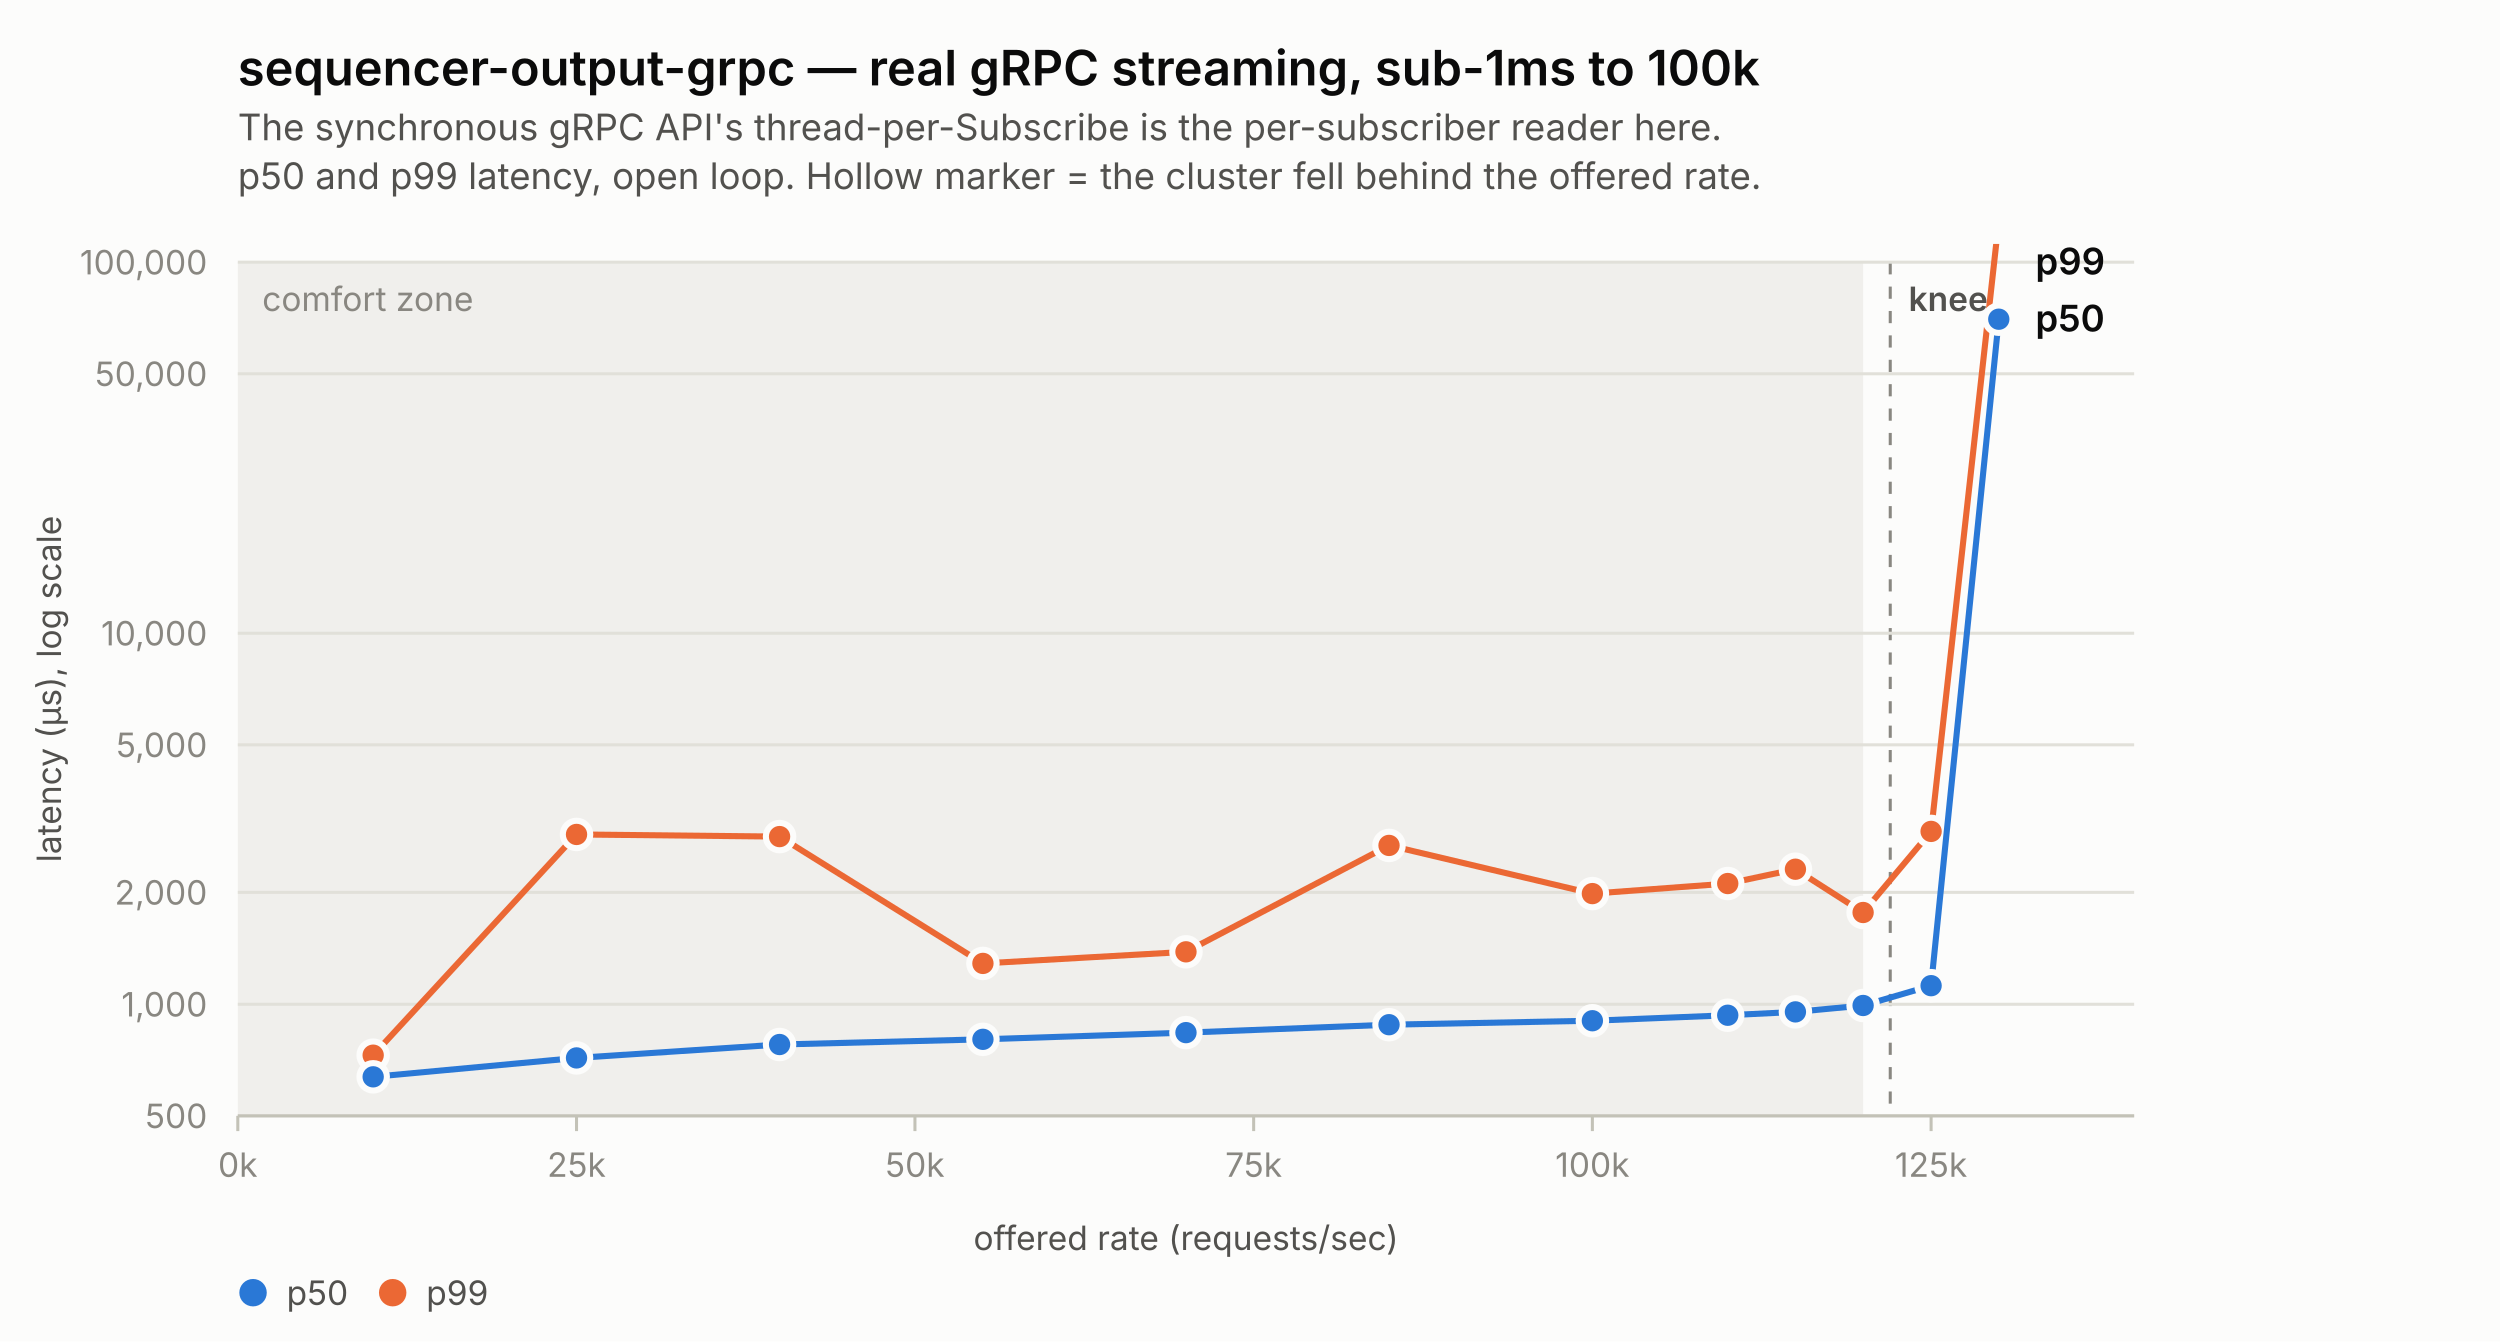
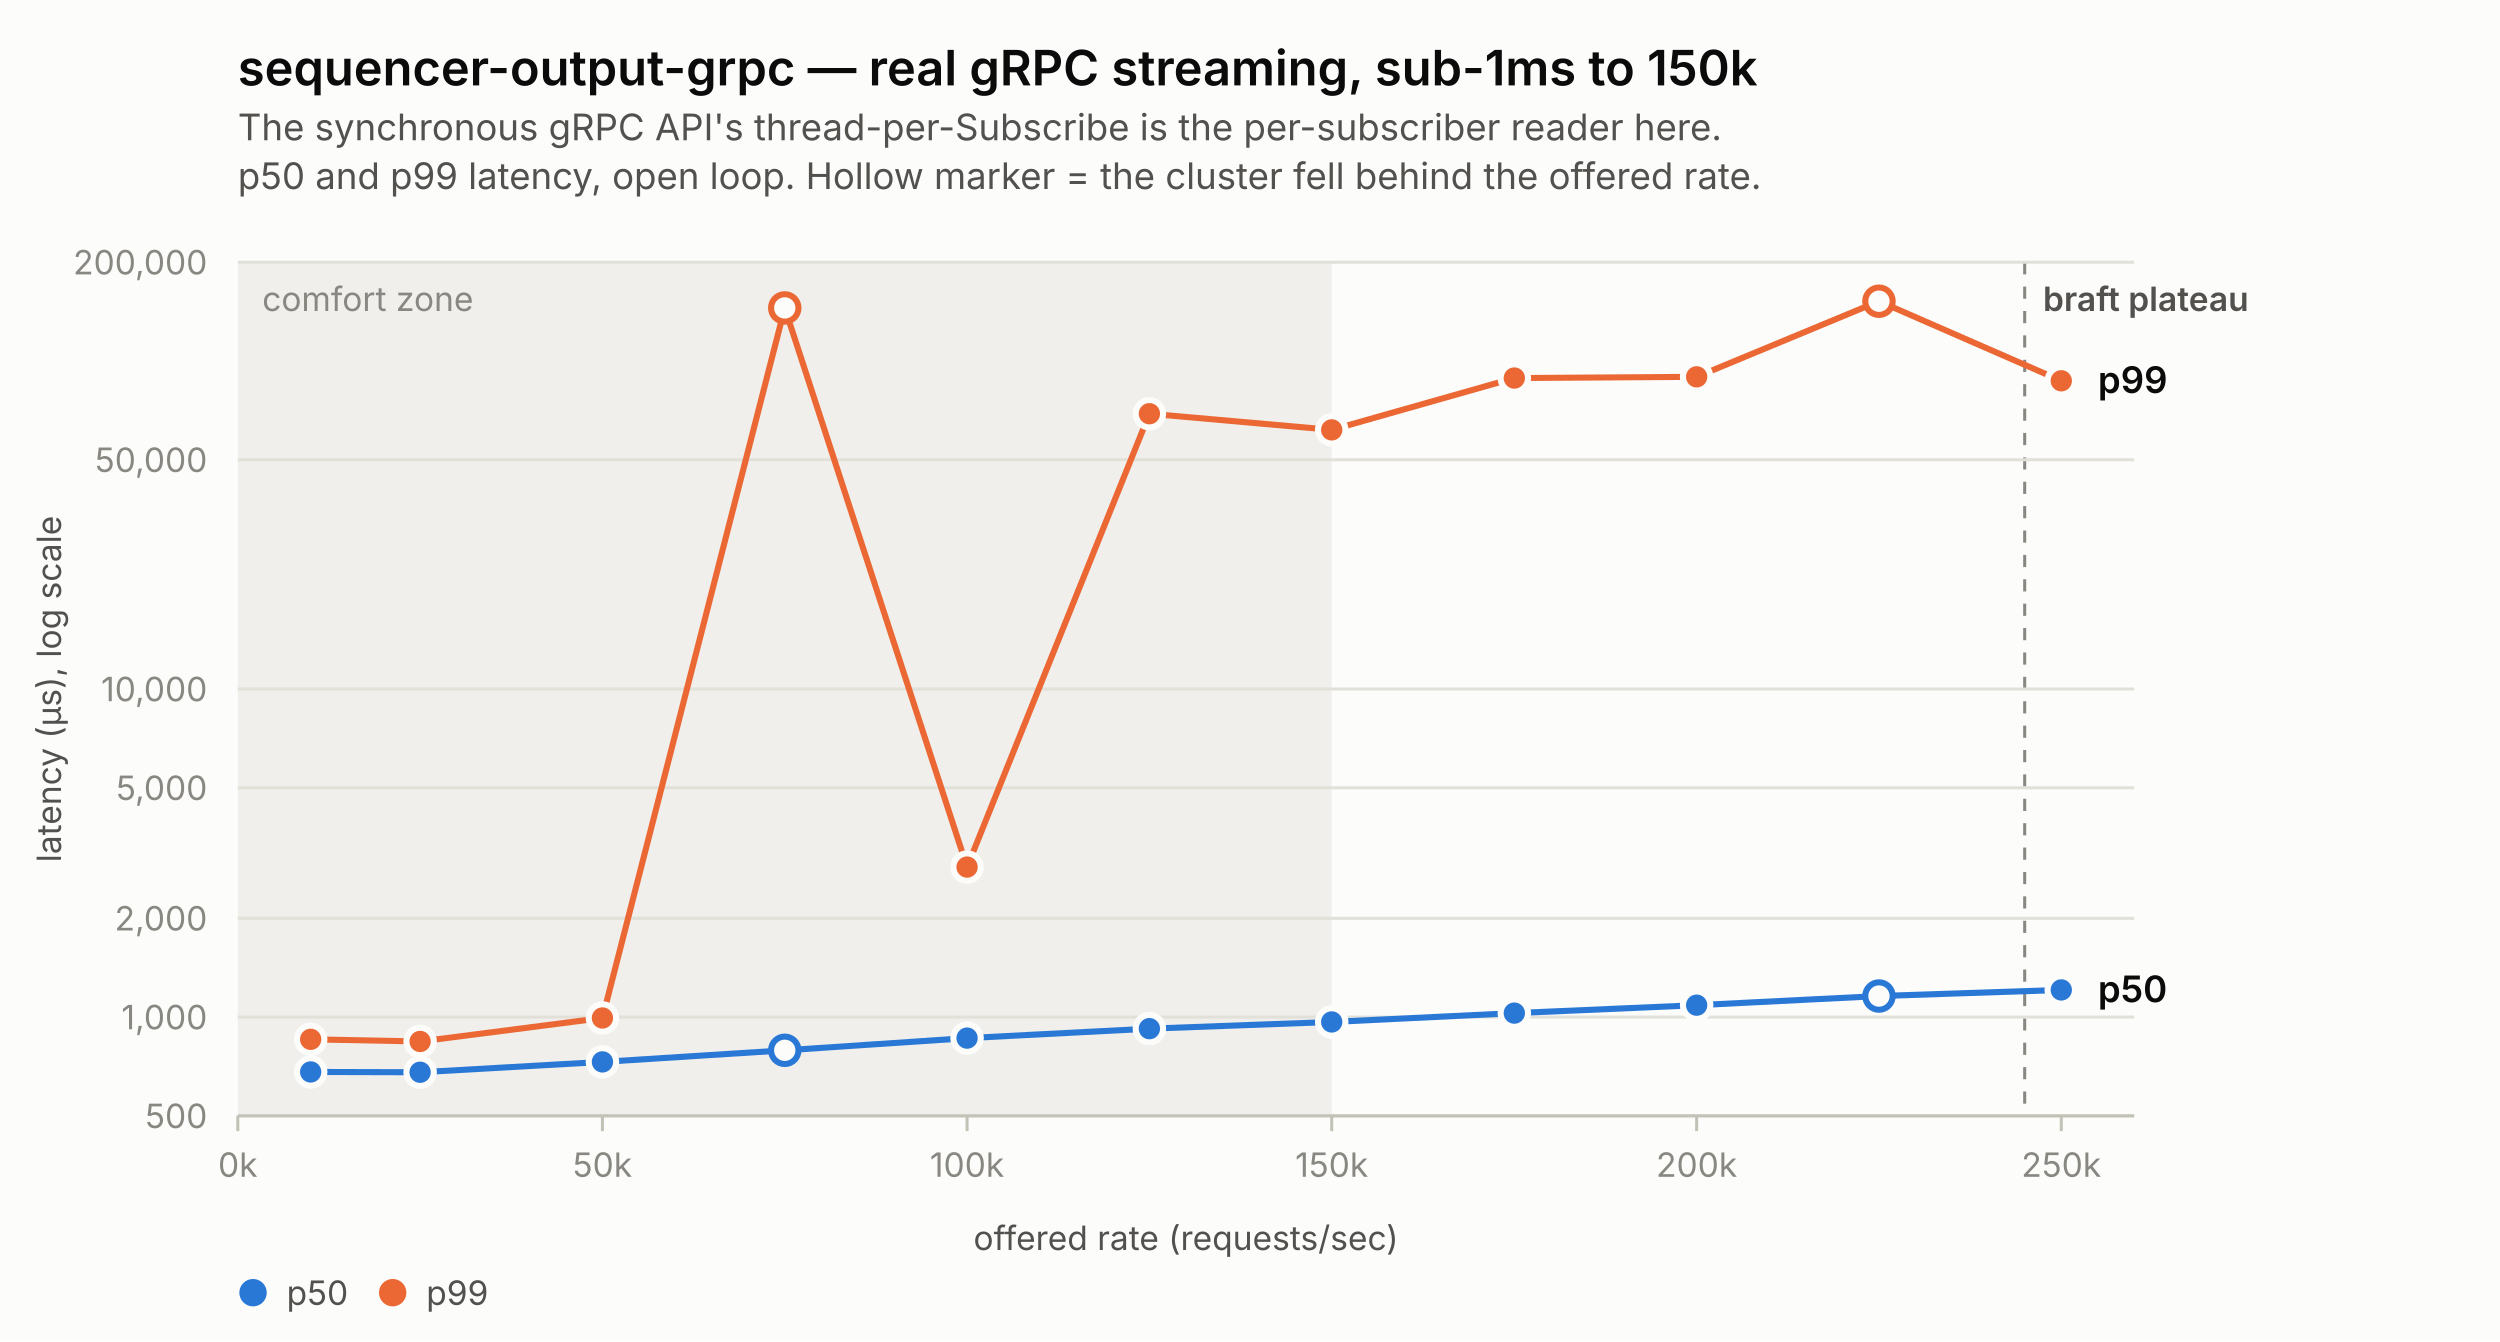
- <svg xmlns="http://www.w3.org/2000/svg" width="820" height="440" viewBox="0 0 820 440" font-family="system-ui,-apple-system,&quot;Segoe UI&quot;,sans-serif" role="img" aria-label="sequencer-output-grpc — real gRPC streaming, sub-1ms to 100k">
+ <svg xmlns="http://www.w3.org/2000/svg" width="820" height="440" viewBox="0 0 820 440" font-family="system-ui,-apple-system,&quot;Segoe UI&quot;,sans-serif" role="img" aria-label="sequencer-output-grpc — real gRPC streaming, sub-1ms to 150k">
  <rect width="820" height="440" fill="#fcfcfb" />
-   <text x="78" y="28" font-size="16" font-weight="600" fill="#0b0b0b">sequencer-output-grpc — real gRPC streaming, sub-1ms to 100k</text>
+   <text x="78" y="28" font-size="16" font-weight="600" fill="#0b0b0b">sequencer-output-grpc — real gRPC streaming, sub-1ms to 150k</text>
  <text x="78" y="46" font-size="12" fill="#52514e">The synchronous gRPC API's thread-per-Subscribe is the per-subscriber reader here.</text>
  <text x="78" y="62" font-size="12" fill="#52514e">p50 and p99 latency, open loop. Hollow marker = the cluster fell behind the offered rate.</text>
-   <rect x="78" y="86" width="533.1" height="280" fill="#f0efec" />
+   <rect x="78" y="86" width="358.8" height="280" fill="#f0efec" />
  <text x="86" y="102" font-size="11" fill="#898781">comfort zone</text>
-   <line x1="620.0" y1="86" x2="620.0" y2="366" stroke="#898781" stroke-width="1" stroke-dasharray="4 4" />
-   <text x="626.0" y="102" font-size="11" font-weight="600" fill="#52514e">knee</text>
+   <line x1="664.1" y1="86" x2="664.1" y2="366" stroke="#898781" stroke-width="1" stroke-dasharray="4 4" />
+   <text x="670.1" y="102" font-size="11" font-weight="600" fill="#52514e">braft plateau</text>
  <line x1="78" y1="366.0" x2="700" y2="366.0" stroke="#e1e0d9" stroke-width="1" />
  <text x="68" y="370.0" font-size="11" fill="#898781" text-anchor="end">500</text>
-   <line x1="78" y1="329.4" x2="700" y2="329.4" stroke="#e1e0d9" stroke-width="1" />
-   <text x="68" y="333.4" font-size="11" fill="#898781" text-anchor="end">1,000</text>
-   <line x1="78" y1="292.7" x2="700" y2="292.7" stroke="#e1e0d9" stroke-width="1" />
-   <text x="68" y="296.7" font-size="11" fill="#898781" text-anchor="end">2,000</text>
-   <line x1="78" y1="244.3" x2="700" y2="244.3" stroke="#e1e0d9" stroke-width="1" />
-   <text x="68" y="248.3" font-size="11" fill="#898781" text-anchor="end">5,000</text>
-   <line x1="78" y1="207.7" x2="700" y2="207.7" stroke="#e1e0d9" stroke-width="1" />
-   <text x="68" y="211.7" font-size="11" fill="#898781" text-anchor="end">10,000</text>
-   <line x1="78" y1="122.6" x2="700" y2="122.6" stroke="#e1e0d9" stroke-width="1" />
-   <text x="68" y="126.6" font-size="11" fill="#898781" text-anchor="end">50,000</text>
+   <line x1="78" y1="333.6" x2="700" y2="333.6" stroke="#e1e0d9" stroke-width="1" />
+   <text x="68" y="337.6" font-size="11" fill="#898781" text-anchor="end">1,000</text>
+   <line x1="78" y1="301.2" x2="700" y2="301.2" stroke="#e1e0d9" stroke-width="1" />
+   <text x="68" y="305.2" font-size="11" fill="#898781" text-anchor="end">2,000</text>
+   <line x1="78" y1="258.4" x2="700" y2="258.4" stroke="#e1e0d9" stroke-width="1" />
+   <text x="68" y="262.4" font-size="11" fill="#898781" text-anchor="end">5,000</text>
+   <line x1="78" y1="226.0" x2="700" y2="226.0" stroke="#e1e0d9" stroke-width="1" />
+   <text x="68" y="230.0" font-size="11" fill="#898781" text-anchor="end">10,000</text>
+   <line x1="78" y1="150.8" x2="700" y2="150.8" stroke="#e1e0d9" stroke-width="1" />
+   <text x="68" y="154.8" font-size="11" fill="#898781" text-anchor="end">50,000</text>
  <line x1="78" y1="86.0" x2="700" y2="86.0" stroke="#e1e0d9" stroke-width="1" />
-   <text x="68" y="90.0" font-size="11" fill="#898781" text-anchor="end">100,000</text>
+   <text x="68" y="90.0" font-size="11" fill="#898781" text-anchor="end">200,000</text>
  <text x="20" y="226" font-size="11" fill="#52514e" text-anchor="middle" transform="rotate(-90 20 226)">latency (µs), log scale</text>
  <line x1="78" y1="366" x2="700" y2="366" stroke="#c3c2b7" stroke-width="1" />
  <line x1="78.0" y1="366" x2="78.0" y2="371" stroke="#c3c2b7" stroke-width="1" />
  <text x="78.0" y="386" font-size="11" fill="#898781" text-anchor="middle">0k</text>
-   <line x1="189.1" y1="366" x2="189.1" y2="371" stroke="#c3c2b7" stroke-width="1" />
-   <text x="189.1" y="386" font-size="11" fill="#898781" text-anchor="middle">25k</text>
-   <line x1="300.1" y1="366" x2="300.1" y2="371" stroke="#c3c2b7" stroke-width="1" />
-   <text x="300.1" y="386" font-size="11" fill="#898781" text-anchor="middle">50k</text>
-   <line x1="411.2" y1="366" x2="411.2" y2="371" stroke="#c3c2b7" stroke-width="1" />
-   <text x="411.2" y="386" font-size="11" fill="#898781" text-anchor="middle">75k</text>
-   <line x1="522.3" y1="366" x2="522.3" y2="371" stroke="#c3c2b7" stroke-width="1" />
-   <text x="522.3" y="386" font-size="11" fill="#898781" text-anchor="middle">100k</text>
-   <line x1="633.4" y1="366" x2="633.4" y2="371" stroke="#c3c2b7" stroke-width="1" />
-   <text x="633.4" y="386" font-size="11" fill="#898781" text-anchor="middle">125k</text>
+   <line x1="197.6" y1="366" x2="197.6" y2="371" stroke="#c3c2b7" stroke-width="1" />
+   <text x="197.6" y="386" font-size="11" fill="#898781" text-anchor="middle">50k</text>
+   <line x1="317.2" y1="366" x2="317.2" y2="371" stroke="#c3c2b7" stroke-width="1" />
+   <text x="317.2" y="386" font-size="11" fill="#898781" text-anchor="middle">100k</text>
+   <line x1="436.8" y1="366" x2="436.8" y2="371" stroke="#c3c2b7" stroke-width="1" />
+   <text x="436.8" y="386" font-size="11" fill="#898781" text-anchor="middle">150k</text>
+   <line x1="556.5" y1="366" x2="556.5" y2="371" stroke="#c3c2b7" stroke-width="1" />
+   <text x="556.5" y="386" font-size="11" fill="#898781" text-anchor="middle">200k</text>
+   <line x1="676.1" y1="366" x2="676.1" y2="371" stroke="#c3c2b7" stroke-width="1" />
+   <text x="676.1" y="386" font-size="11" fill="#898781" text-anchor="middle">250k</text>
  <text x="389" y="410" font-size="11" fill="#52514e" text-anchor="middle">offered rate (requests/sec)</text>
  <defs>
    <clipPath id="plot">
      <rect x="72" y="80" width="634" height="292" />
    </clipPath>
  </defs>
  <g clip-path="url(#plot)">
-     <path d="M122.4,346.1 L189.1,273.7 L255.7,274.4 L322.4,316.0 L389.0,312.2 L455.6,277.3 L522.3,293.1 L566.7,289.8 L588.9,285.1 L611.1,299.3 L633.4,272.7 L655.6,72.4" fill="none" stroke="#eb6834" stroke-width="2" stroke-linejoin="round" stroke-linecap="round" />
-     <circle cx="122.4" cy="346.1" r="4.5" fill="#eb6834" stroke="#fcfcfb" stroke-width="2" />
-     <circle cx="189.1" cy="273.7" r="4.5" fill="#eb6834" stroke="#fcfcfb" stroke-width="2" />
-     <circle cx="255.7" cy="274.4" r="4.5" fill="#eb6834" stroke="#fcfcfb" stroke-width="2" />
-     <circle cx="322.4" cy="316.0" r="4.5" fill="#eb6834" stroke="#fcfcfb" stroke-width="2" />
-     <circle cx="389.0" cy="312.2" r="4.5" fill="#eb6834" stroke="#fcfcfb" stroke-width="2" />
-     <circle cx="455.6" cy="277.3" r="4.5" fill="#eb6834" stroke="#fcfcfb" stroke-width="2" />
-     <circle cx="522.3" cy="293.1" r="4.5" fill="#eb6834" stroke="#fcfcfb" stroke-width="2" />
-     <circle cx="566.7" cy="289.8" r="4.5" fill="#eb6834" stroke="#fcfcfb" stroke-width="2" />
-     <circle cx="588.9" cy="285.1" r="4.5" fill="#eb6834" stroke="#fcfcfb" stroke-width="2" />
-     <circle cx="611.1" cy="299.3" r="4.5" fill="#eb6834" stroke="#fcfcfb" stroke-width="2" />
-     <circle cx="633.4" cy="272.7" r="4.5" fill="#eb6834" stroke="#fcfcfb" stroke-width="2" />
-     <circle cx="655.6" cy="72.4" r="4.5" fill="#eb6834" stroke="#fcfcfb" stroke-width="2" />
-     <path d="M122.4,353.2 L189.1,347.0 L255.7,342.6 L322.4,340.9 L389.0,338.7 L455.6,336.1 L522.3,334.8 L566.7,333.0 L588.9,331.9 L611.1,329.8 L633.4,323.3 L655.6,104.7" fill="none" stroke="#2a78d6" stroke-width="2" stroke-linejoin="round" stroke-linecap="round" />
-     <circle cx="122.4" cy="353.2" r="4.5" fill="#2a78d6" stroke="#fcfcfb" stroke-width="2" />
-     <circle cx="189.1" cy="347.0" r="4.5" fill="#2a78d6" stroke="#fcfcfb" stroke-width="2" />
-     <circle cx="255.7" cy="342.6" r="4.5" fill="#2a78d6" stroke="#fcfcfb" stroke-width="2" />
-     <circle cx="322.4" cy="340.9" r="4.5" fill="#2a78d6" stroke="#fcfcfb" stroke-width="2" />
-     <circle cx="389.0" cy="338.7" r="4.5" fill="#2a78d6" stroke="#fcfcfb" stroke-width="2" />
-     <circle cx="455.6" cy="336.1" r="4.5" fill="#2a78d6" stroke="#fcfcfb" stroke-width="2" />
-     <circle cx="522.3" cy="334.8" r="4.5" fill="#2a78d6" stroke="#fcfcfb" stroke-width="2" />
-     <circle cx="566.7" cy="333.0" r="4.5" fill="#2a78d6" stroke="#fcfcfb" stroke-width="2" />
-     <circle cx="588.9" cy="331.9" r="4.5" fill="#2a78d6" stroke="#fcfcfb" stroke-width="2" />
-     <circle cx="611.1" cy="329.8" r="4.5" fill="#2a78d6" stroke="#fcfcfb" stroke-width="2" />
-     <circle cx="633.4" cy="323.3" r="4.5" fill="#2a78d6" stroke="#fcfcfb" stroke-width="2" />
-     <circle cx="655.6" cy="104.7" r="4.5" fill="#2a78d6" stroke="#fcfcfb" stroke-width="2" />
+     <path d="M101.9,340.9 L137.8,341.6 L197.6,333.9 L257.4,101.0 L317.2,284.4 L377.0,135.7 L436.8,141.0 L496.7,124.0 L556.5,123.6 L616.3,98.8 L676.1,124.9" fill="none" stroke="#eb6834" stroke-width="2" stroke-linejoin="round" stroke-linecap="round" />
+     <circle cx="101.9" cy="340.9" r="4.5" fill="#eb6834" stroke="#fcfcfb" stroke-width="2" />
+     <circle cx="137.8" cy="341.6" r="4.5" fill="#eb6834" stroke="#fcfcfb" stroke-width="2" />
+     <circle cx="197.6" cy="333.9" r="4.5" fill="#eb6834" stroke="#fcfcfb" stroke-width="2" />
+     <circle cx="257.4" cy="101.0" r="4.5" fill="#fcfcfb" stroke="#eb6834" stroke-width="2" />
+     <circle cx="317.2" cy="284.4" r="4.5" fill="#eb6834" stroke="#fcfcfb" stroke-width="2" />
+     <circle cx="377.0" cy="135.7" r="4.5" fill="#eb6834" stroke="#fcfcfb" stroke-width="2" />
+     <circle cx="436.8" cy="141.0" r="4.5" fill="#eb6834" stroke="#fcfcfb" stroke-width="2" />
+     <circle cx="496.7" cy="124.0" r="4.5" fill="#eb6834" stroke="#fcfcfb" stroke-width="2" />
+     <circle cx="556.5" cy="123.6" r="4.5" fill="#eb6834" stroke="#fcfcfb" stroke-width="2" />
+     <circle cx="616.3" cy="98.8" r="4.5" fill="#fcfcfb" stroke="#eb6834" stroke-width="2" />
+     <circle cx="676.1" cy="124.9" r="4.5" fill="#eb6834" stroke="#fcfcfb" stroke-width="2" />
+     <path d="M101.9,351.6 L137.8,351.7 L197.6,348.3 L257.4,344.5 L317.2,340.5 L377.0,337.4 L436.8,335.2 L496.7,332.3 L556.5,329.7 L616.3,326.7 L676.1,324.7" fill="none" stroke="#2a78d6" stroke-width="2" stroke-linejoin="round" stroke-linecap="round" />
+     <circle cx="101.9" cy="351.6" r="4.5" fill="#2a78d6" stroke="#fcfcfb" stroke-width="2" />
+     <circle cx="137.8" cy="351.7" r="4.5" fill="#2a78d6" stroke="#fcfcfb" stroke-width="2" />
+     <circle cx="197.6" cy="348.3" r="4.5" fill="#2a78d6" stroke="#fcfcfb" stroke-width="2" />
+     <circle cx="257.4" cy="344.5" r="4.5" fill="#fcfcfb" stroke="#2a78d6" stroke-width="2" />
+     <circle cx="317.2" cy="340.5" r="4.5" fill="#2a78d6" stroke="#fcfcfb" stroke-width="2" />
+     <circle cx="377.0" cy="337.4" r="4.5" fill="#2a78d6" stroke="#fcfcfb" stroke-width="2" />
+     <circle cx="436.8" cy="335.2" r="4.5" fill="#2a78d6" stroke="#fcfcfb" stroke-width="2" />
+     <circle cx="496.7" cy="332.3" r="4.5" fill="#2a78d6" stroke="#fcfcfb" stroke-width="2" />
+     <circle cx="556.5" cy="329.7" r="4.5" fill="#2a78d6" stroke="#fcfcfb" stroke-width="2" />
+     <circle cx="616.3" cy="326.7" r="4.5" fill="#fcfcfb" stroke="#2a78d6" stroke-width="2" />
+     <circle cx="676.1" cy="324.7" r="4.5" fill="#2a78d6" stroke="#fcfcfb" stroke-width="2" />
  </g>
-   <text x="667.6" y="90.0" font-size="12" font-weight="600" fill="#0b0b0b">p99</text>
-   <text x="667.6" y="108.7" font-size="12" font-weight="600" fill="#0b0b0b">p50</text>
+   <text x="688.1" y="128.9" font-size="12" font-weight="600" fill="#0b0b0b">p99</text>
+   <text x="688.1" y="328.7" font-size="12" font-weight="600" fill="#0b0b0b">p50</text>
  <circle cx="83" cy="424" r="4.5" fill="#2a78d6" />
  <text x="94" y="428" font-size="11" fill="#52514e">p50</text>
  <circle cx="128.8" cy="424" r="4.5" fill="#eb6834" />
  <text x="139.8" y="428" font-size="11" fill="#52514e">p99</text>
</svg>
